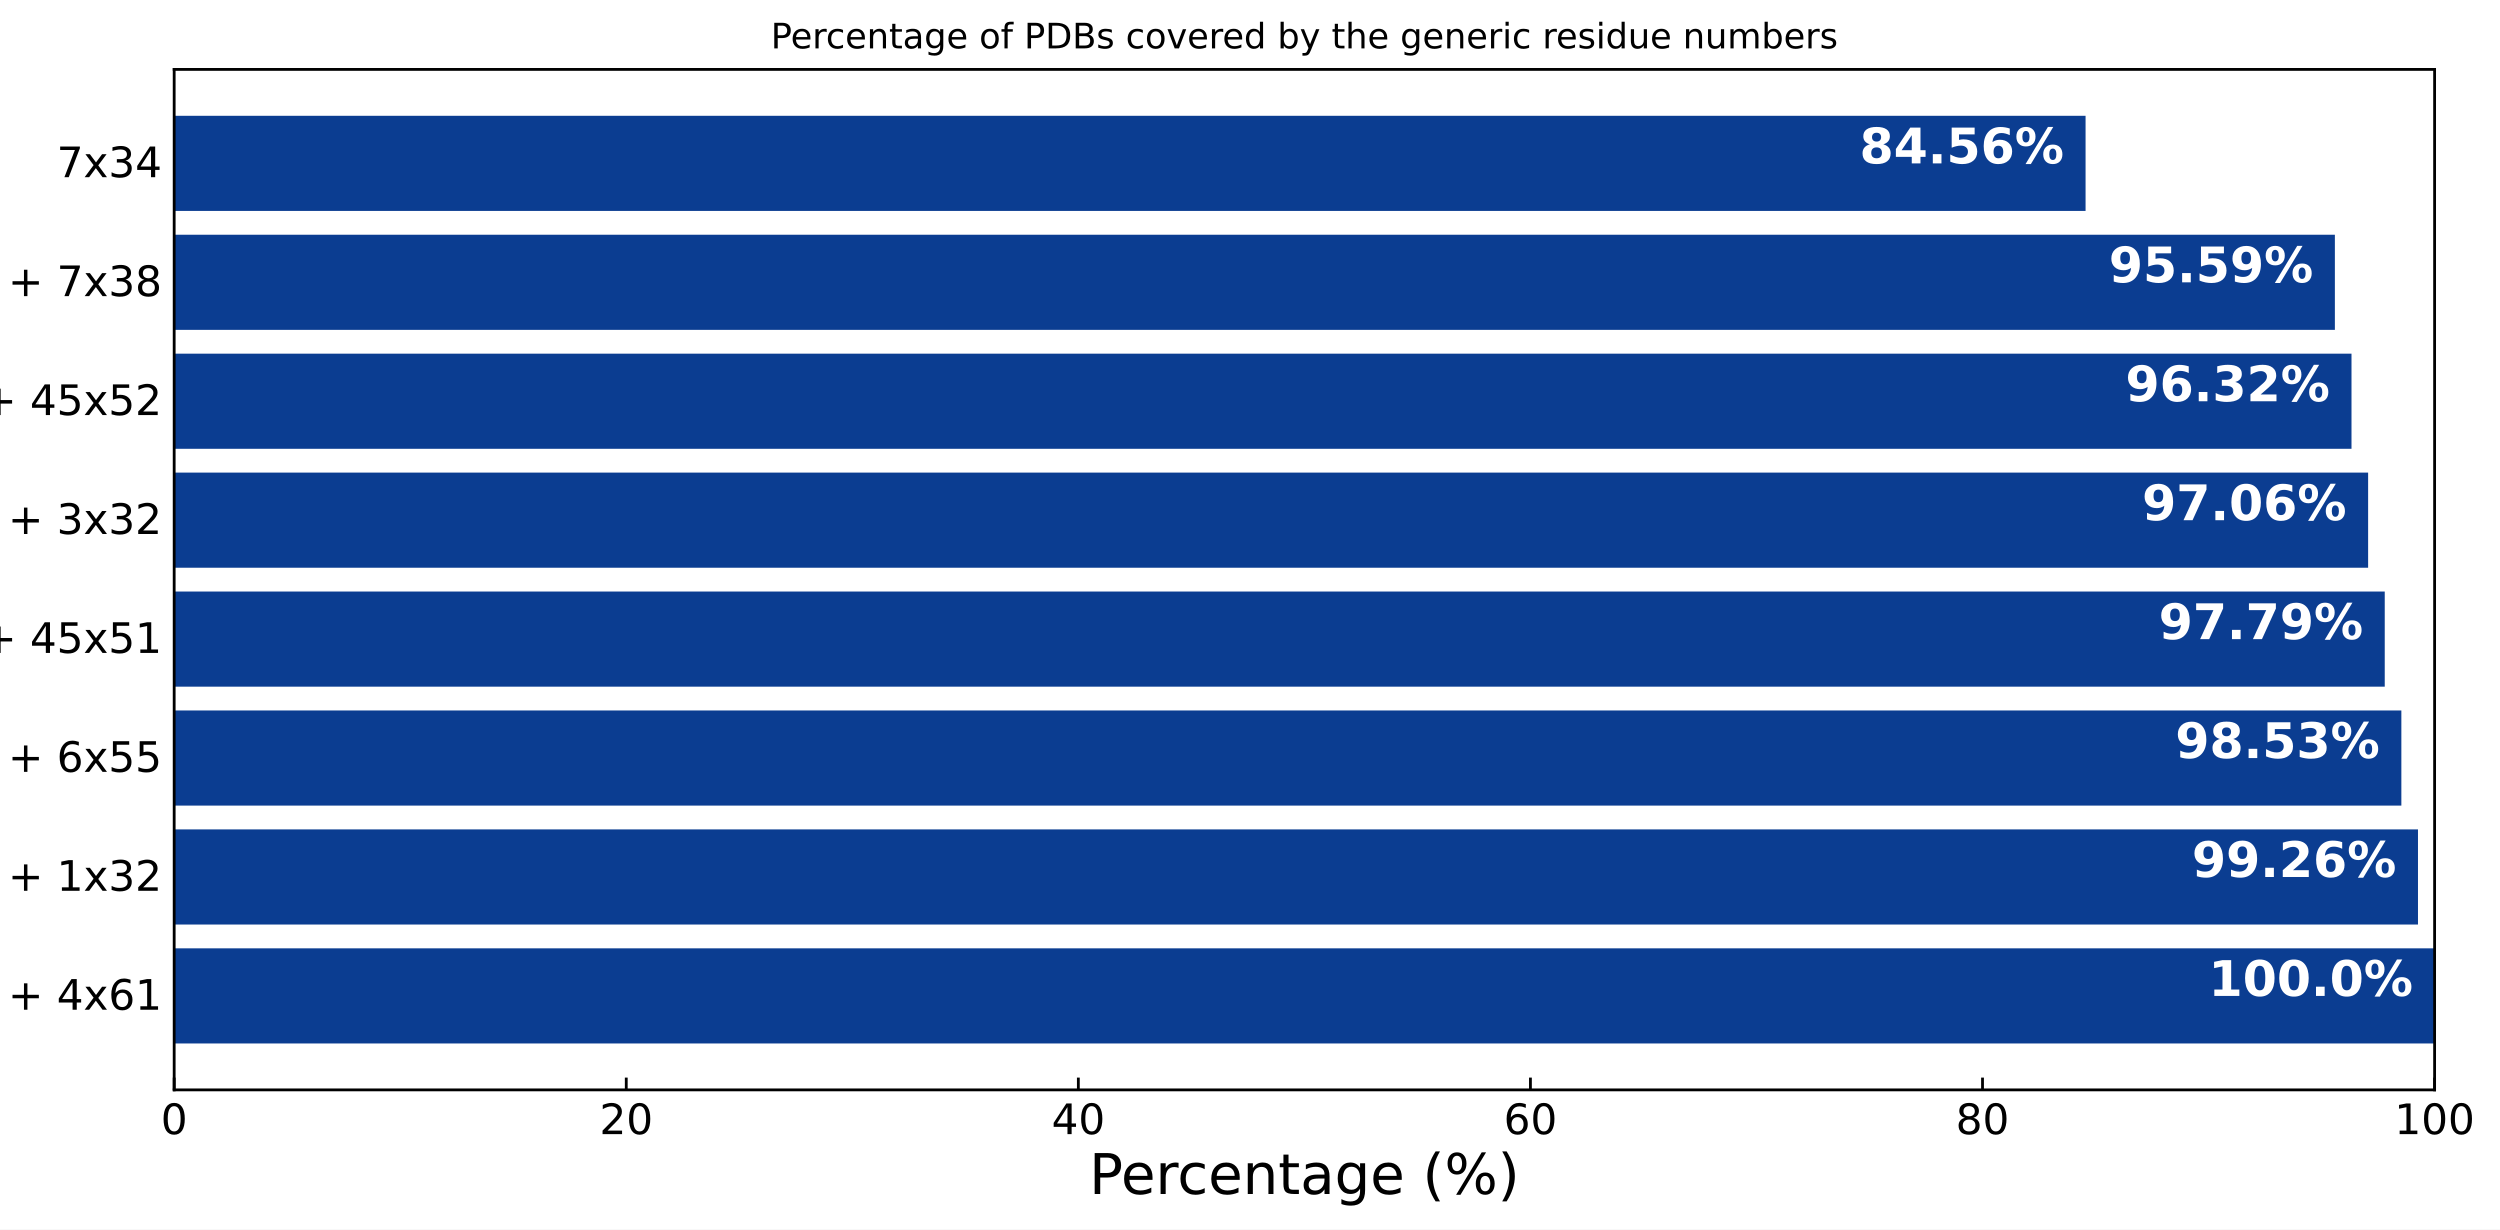
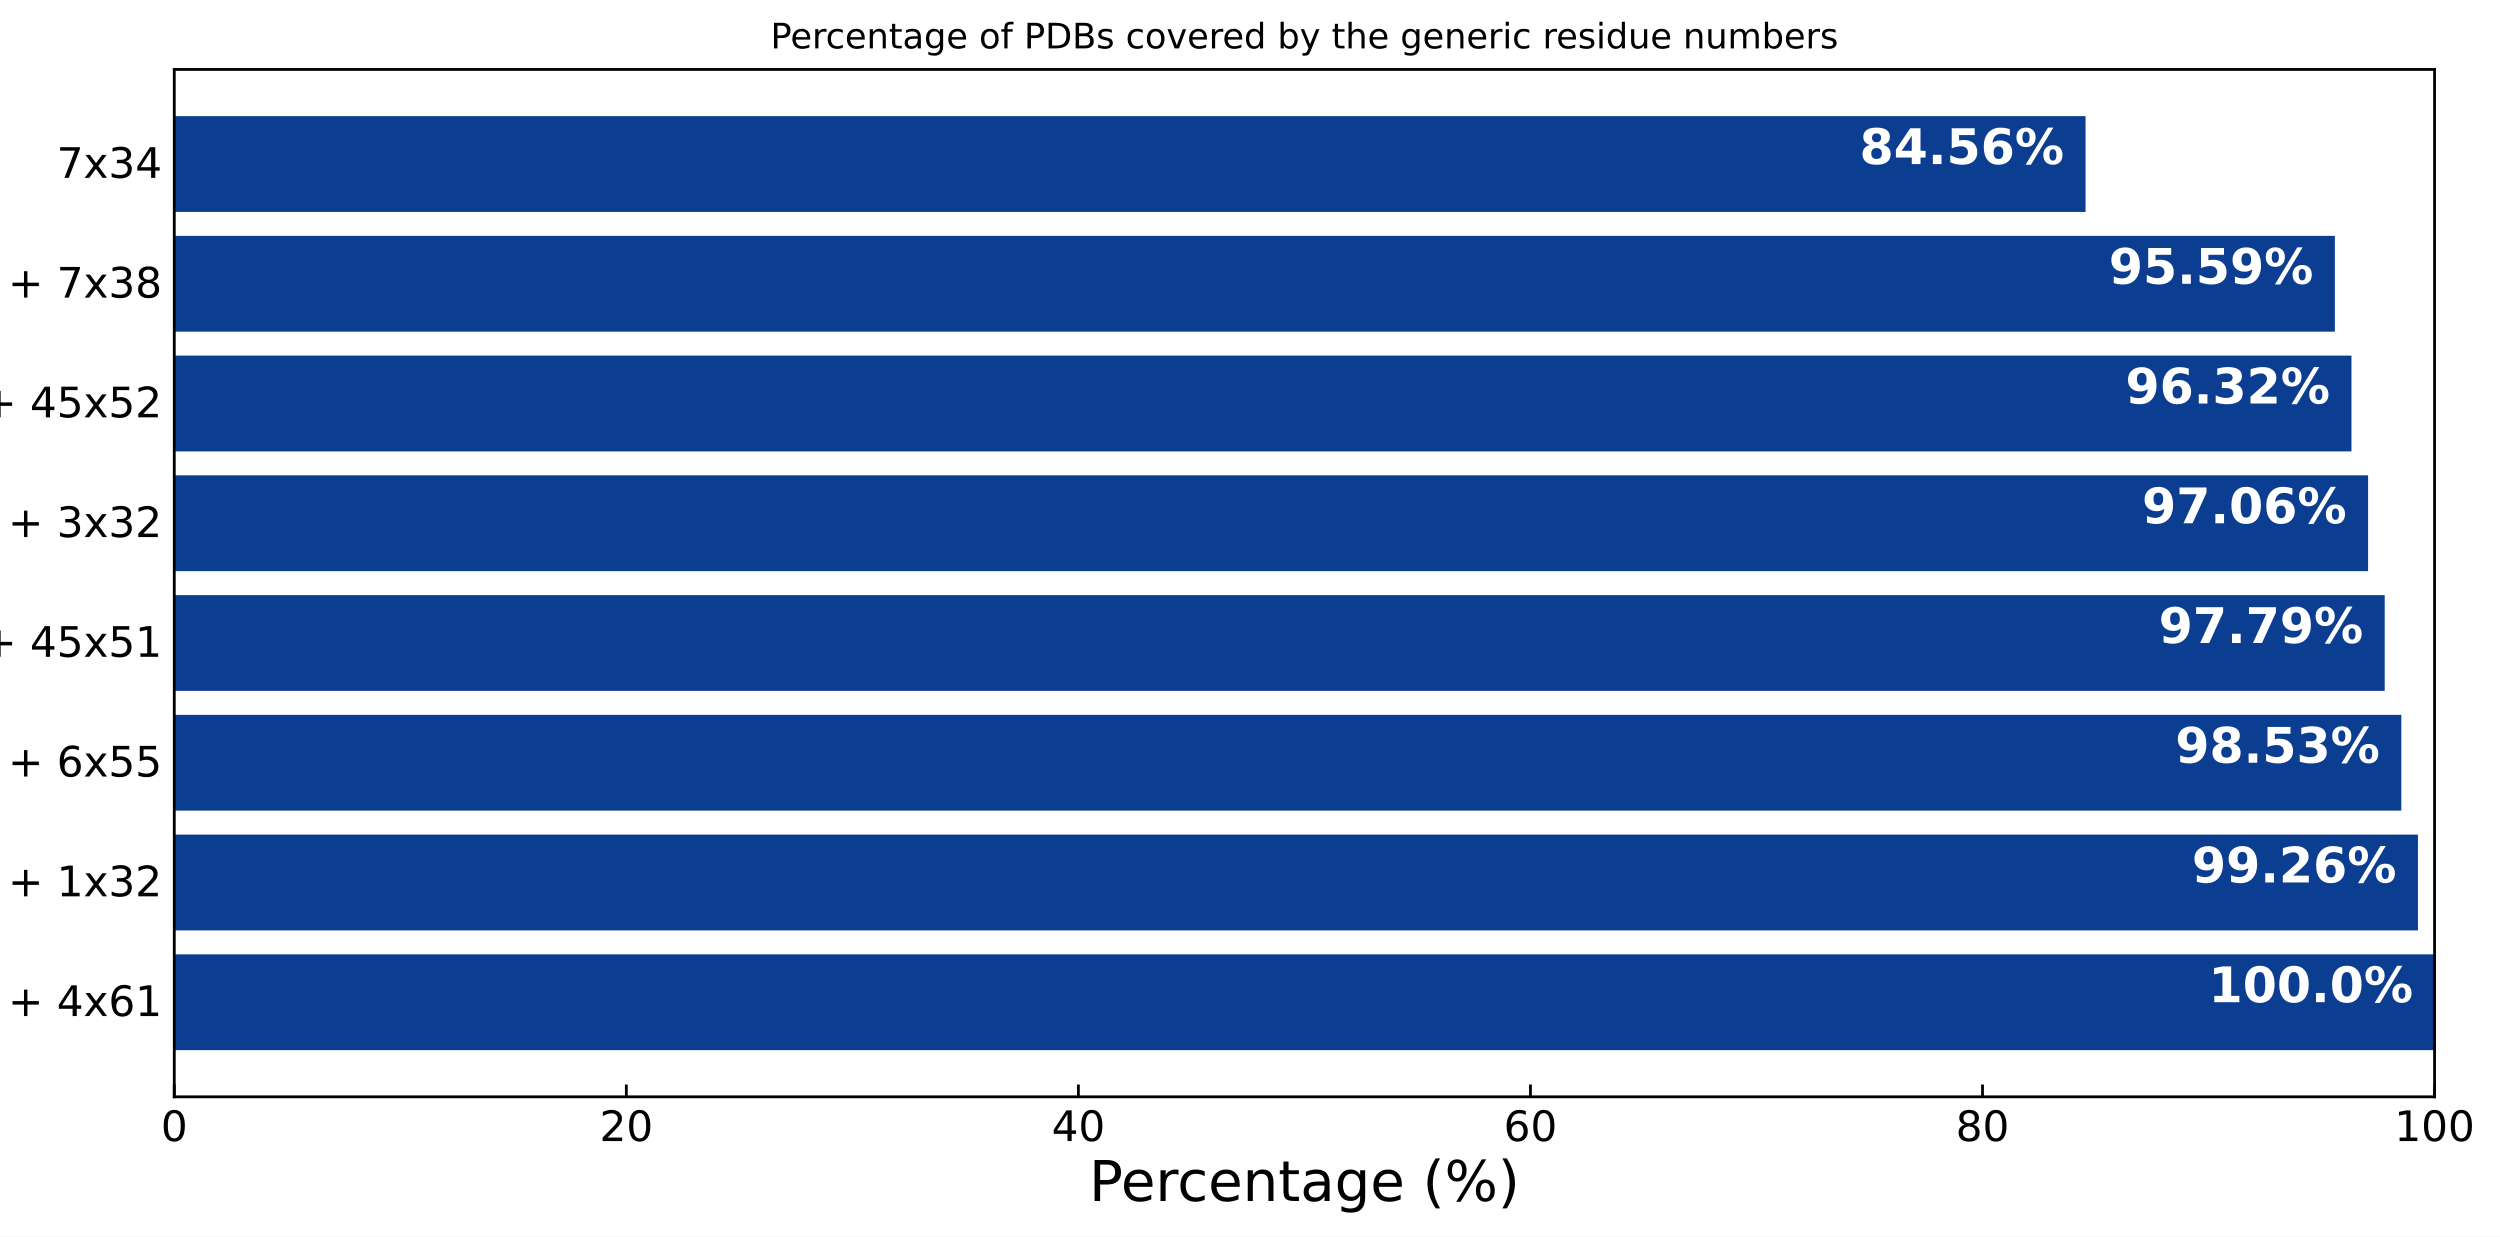
- <svg xmlns="http://www.w3.org/2000/svg" xmlns:xlink="http://www.w3.org/1999/xlink" width="713.055pt" height="350.693pt" viewBox="0 0 713.055 350.693" version="1.1">
+ <svg xmlns="http://www.w3.org/2000/svg" xmlns:xlink="http://www.w3.org/1999/xlink" width="712.65pt" height="352.493pt" viewBox="0 0 712.65 352.493" version="1.1">
  <defs>
    <style type="text/css">*{stroke-linejoin: round; stroke-linecap: butt}</style>
  </defs>
  <g id="figure_1">
    <g id="patch_1">
-       <path d="M 0 350.693  L 713.055 350.693  L 713.055 0  L 0 0  z " style="fill: #ffffff" />
+       <path d="M 0 352.493  L 712.65 352.493  L 712.65 0  L 0 0  z " style="fill: #ffffff" />
    </g>
    <g id="axes_1">
      <g id="patch_2">
-         <path d="M 49.678 310.857  L 694.403 310.857  L 694.403 19.797  L 49.678 19.797  z " style="fill: #ffffff" />
+         <path d="M 49.678 312.657  L 693.997 312.657  L 693.997 19.797  L 49.678 19.797  z " style="fill: #ffffff" />
      </g>
      <g id="patch_3">
-         <path d="M 49.678 33.027  L 594.849 33.027  L 594.849 60.165  L 49.678 60.165  z " clip-path="url(#p46d9d3fcce)" style="fill: #0b3d91" />
+         <path d="M 49.678 33.109  L 594.507 33.109  L 594.507 60.415  L 49.678 60.415  z " clip-path="url(#pdd3d7023d5)" style="fill: #0b3d91" />
      </g>
      <g id="patch_4">
-         <path d="M 49.678 66.95  L 665.959 66.95  L 665.959 94.088  L 49.678 94.088  z " clip-path="url(#p46d9d3fcce)" style="fill: #0b3d91" />
+         <path d="M 49.678 67.242  L 665.572 67.242  L 665.572 94.548  L 49.678 94.548  z " clip-path="url(#pdd3d7023d5)" style="fill: #0b3d91" />
      </g>
      <g id="patch_5">
-         <path d="M 49.678 100.873  L 670.699 100.873  L 670.699 128.011  L 49.678 128.011  z " clip-path="url(#p46d9d3fcce)" style="fill: #0b3d91" />
+         <path d="M 49.678 101.374  L 670.309 101.374  L 670.309 128.681  L 49.678 128.681  z " clip-path="url(#pdd3d7023d5)" style="fill: #0b3d91" />
      </g>
      <g id="patch_6">
-         <path d="M 49.678 134.796  L 675.44 134.796  L 675.44 161.935  L 49.678 161.935  z " clip-path="url(#p46d9d3fcce)" style="fill: #0b3d91" />
+         <path d="M 49.678 135.507  L 675.047 135.507  L 675.047 162.814  L 49.678 162.814  z " clip-path="url(#pdd3d7023d5)" style="fill: #0b3d91" />
      </g>
      <g id="patch_7">
-         <path d="M 49.678 168.719  L 680.181 168.719  L 680.181 195.858  L 49.678 195.858  z " clip-path="url(#p46d9d3fcce)" style="fill: #0b3d91" />
+         <path d="M 49.678 169.64  L 679.785 169.64  L 679.785 196.946  L 49.678 196.946  z " clip-path="url(#pdd3d7023d5)" style="fill: #0b3d91" />
      </g>
      <g id="patch_8">
-         <path d="M 49.678 202.642  L 684.921 202.642  L 684.921 229.781  L 49.678 229.781  z " clip-path="url(#p46d9d3fcce)" style="fill: #0b3d91" />
+         <path d="M 49.678 203.773  L 684.522 203.773  L 684.522 231.079  L 49.678 231.079  z " clip-path="url(#pdd3d7023d5)" style="fill: #0b3d91" />
      </g>
      <g id="patch_9">
-         <path d="M 49.678 236.565  L 689.662 236.565  L 689.662 263.704  L 49.678 263.704  z " clip-path="url(#p46d9d3fcce)" style="fill: #0b3d91" />
+         <path d="M 49.678 237.906  L 689.26 237.906  L 689.26 265.212  L 49.678 265.212  z " clip-path="url(#pdd3d7023d5)" style="fill: #0b3d91" />
      </g>
      <g id="patch_10">
-         <path d="M 49.678 270.488  L 694.403 270.488  L 694.403 297.627  L 49.678 297.627  z " clip-path="url(#p46d9d3fcce)" style="fill: #0b3d91" />
+         <path d="M 49.678 272.039  L 693.997 272.039  L 693.997 299.345  L 49.678 299.345  z " clip-path="url(#pdd3d7023d5)" style="fill: #0b3d91" />
      </g>
      <g id="matplotlib.axis_1">
        <g id="xtick_1">
          <g id="line2d_1">
            <defs>
-               <path id="mfaacd1d84e" d="M 0 0  L 0 -3.5  " style="stroke: #000000; stroke-width: 0.8" />
+               <path id="m50bcdcdec3" d="M 0 0  L 0 -3.5  " style="stroke: #000000; stroke-width: 0.8" />
            </defs>
            <g>
-               <use xlink:href="#mfaacd1d84e" x="49.678" y="310.857" style="stroke: #000000; stroke-width: 0.8" />
+               <use xlink:href="#m50bcdcdec3" x="49.678" y="312.657" style="stroke: #000000; stroke-width: 0.8" />
            </g>
          </g>
          <g id="text_1">
-             <text style="font: 12px 'DejaVu Sans', 'Bitstream Vera Sans', 'Computer Modern Sans Serif', 'Lucida Grande', 'Verdana', 'Geneva', 'Lucid', 'Arial', 'Helvetica', 'Avant Garde', sans-serif; text-anchor: middle" x="49.678" y="323.475" transform="rotate(-0 49.6775 323.475)">0</text>
+             <text style="font: 12px 'DejaVu Sans', 'Bitstream Vera Sans', 'Computer Modern Sans Serif', 'Lucida Grande', 'Verdana', 'Geneva', 'Lucid', 'Arial', 'Helvetica', 'Avant Garde', sans-serif; text-anchor: middle" x="49.678" y="325.275" transform="rotate(-0 49.6775 325.275)">0</text>
          </g>
        </g>
        <g id="xtick_2">
          <g id="line2d_2">
            <g>
-               <use xlink:href="#mfaacd1d84e" x="178.623" y="310.857" style="stroke: #000000; stroke-width: 0.8" />
+               <use xlink:href="#m50bcdcdec3" x="178.542" y="312.657" style="stroke: #000000; stroke-width: 0.8" />
            </g>
          </g>
          <g id="text_2">
-             <text style="font: 12px 'DejaVu Sans', 'Bitstream Vera Sans', 'Computer Modern Sans Serif', 'Lucida Grande', 'Verdana', 'Geneva', 'Lucid', 'Arial', 'Helvetica', 'Avant Garde', sans-serif; text-anchor: middle" x="178.623" y="323.475" transform="rotate(-0 178.6225 323.475)">20</text>
+             <text style="font: 12px 'DejaVu Sans', 'Bitstream Vera Sans', 'Computer Modern Sans Serif', 'Lucida Grande', 'Verdana', 'Geneva', 'Lucid', 'Arial', 'Helvetica', 'Avant Garde', sans-serif; text-anchor: middle" x="178.542" y="325.275" transform="rotate(-0 178.5415 325.275)">20</text>
          </g>
        </g>
        <g id="xtick_3">
          <g id="line2d_3">
            <g>
-               <use xlink:href="#mfaacd1d84e" x="307.567" y="310.857" style="stroke: #000000; stroke-width: 0.8" />
+               <use xlink:href="#m50bcdcdec3" x="307.406" y="312.657" style="stroke: #000000; stroke-width: 0.8" />
            </g>
          </g>
          <g id="text_3">
-             <text style="font: 12px 'DejaVu Sans', 'Bitstream Vera Sans', 'Computer Modern Sans Serif', 'Lucida Grande', 'Verdana', 'Geneva', 'Lucid', 'Arial', 'Helvetica', 'Avant Garde', sans-serif; text-anchor: middle" x="307.567" y="323.475" transform="rotate(-0 307.5675 323.475)">40</text>
+             <text style="font: 12px 'DejaVu Sans', 'Bitstream Vera Sans', 'Computer Modern Sans Serif', 'Lucida Grande', 'Verdana', 'Geneva', 'Lucid', 'Arial', 'Helvetica', 'Avant Garde', sans-serif; text-anchor: middle" x="307.406" y="325.275" transform="rotate(-0 307.4055 325.275)">40</text>
          </g>
        </g>
        <g id="xtick_4">
          <g id="line2d_4">
            <g>
-               <use xlink:href="#mfaacd1d84e" x="436.512" y="310.857" style="stroke: #000000; stroke-width: 0.8" />
+               <use xlink:href="#m50bcdcdec3" x="436.269" y="312.657" style="stroke: #000000; stroke-width: 0.8" />
            </g>
          </g>
          <g id="text_4">
-             <text style="font: 12px 'DejaVu Sans', 'Bitstream Vera Sans', 'Computer Modern Sans Serif', 'Lucida Grande', 'Verdana', 'Geneva', 'Lucid', 'Arial', 'Helvetica', 'Avant Garde', sans-serif; text-anchor: middle" x="436.512" y="323.475" transform="rotate(-0 436.5125 323.475)">60</text>
+             <text style="font: 12px 'DejaVu Sans', 'Bitstream Vera Sans', 'Computer Modern Sans Serif', 'Lucida Grande', 'Verdana', 'Geneva', 'Lucid', 'Arial', 'Helvetica', 'Avant Garde', sans-serif; text-anchor: middle" x="436.269" y="325.275" transform="rotate(-0 436.2695 325.275)">60</text>
          </g>
        </g>
        <g id="xtick_5">
          <g id="line2d_5">
            <g>
-               <use xlink:href="#mfaacd1d84e" x="565.457" y="310.857" style="stroke: #000000; stroke-width: 0.8" />
+               <use xlink:href="#m50bcdcdec3" x="565.134" y="312.657" style="stroke: #000000; stroke-width: 0.8" />
            </g>
          </g>
          <g id="text_5">
-             <text style="font: 12px 'DejaVu Sans', 'Bitstream Vera Sans', 'Computer Modern Sans Serif', 'Lucida Grande', 'Verdana', 'Geneva', 'Lucid', 'Arial', 'Helvetica', 'Avant Garde', sans-serif; text-anchor: middle" x="565.457" y="323.475" transform="rotate(-0 565.4575 323.475)">80</text>
+             <text style="font: 12px 'DejaVu Sans', 'Bitstream Vera Sans', 'Computer Modern Sans Serif', 'Lucida Grande', 'Verdana', 'Geneva', 'Lucid', 'Arial', 'Helvetica', 'Avant Garde', sans-serif; text-anchor: middle" x="565.134" y="325.275" transform="rotate(-0 565.1335 325.275)">80</text>
          </g>
        </g>
        <g id="xtick_6">
          <g id="line2d_6">
            <g>
-               <use xlink:href="#mfaacd1d84e" x="694.403" y="310.857" style="stroke: #000000; stroke-width: 0.8" />
+               <use xlink:href="#m50bcdcdec3" x="693.997" y="312.657" style="stroke: #000000; stroke-width: 0.8" />
            </g>
          </g>
          <g id="text_6">
-             <text style="font: 12px 'DejaVu Sans', 'Bitstream Vera Sans', 'Computer Modern Sans Serif', 'Lucida Grande', 'Verdana', 'Geneva', 'Lucid', 'Arial', 'Helvetica', 'Avant Garde', sans-serif; text-anchor: middle" x="694.403" y="323.475" transform="rotate(-0 694.4025 323.475)">100</text>
+             <text style="font: 12px 'DejaVu Sans', 'Bitstream Vera Sans', 'Computer Modern Sans Serif', 'Lucida Grande', 'Verdana', 'Geneva', 'Lucid', 'Arial', 'Helvetica', 'Avant Garde', sans-serif; text-anchor: middle" x="693.997" y="325.275" transform="rotate(-0 693.9975 325.275)">100</text>
          </g>
        </g>
        <g id="text_7">
-           <text style="font: 16px 'DejaVu Sans', 'Bitstream Vera Sans', 'Computer Modern Sans Serif', 'Lucida Grande', 'Verdana', 'Geneva', 'Lucid', 'Arial', 'Helvetica', 'Avant Garde', sans-serif; text-anchor: middle" x="372.04" y="340.548" transform="rotate(-0 372.04 340.5481)">Percentage (%)</text>
+           <text style="font: 16px 'DejaVu Sans', 'Bitstream Vera Sans', 'Computer Modern Sans Serif', 'Lucida Grande', 'Verdana', 'Geneva', 'Lucid', 'Arial', 'Helvetica', 'Avant Garde', sans-serif; text-anchor: middle" x="371.837" y="342.348" transform="rotate(-0 371.8375 342.3481)">Percentage (%)</text>
        </g>
      </g>
      <g id="matplotlib.axis_2">
        <g id="ytick_1">
          <g id="line2d_7" />
          <g id="text_8">
-             <text style="font: 12px 'DejaVu Sans', 'Bitstream Vera Sans', 'Computer Modern Sans Serif', 'Lucida Grande', 'Verdana', 'Geneva', 'Lucid', 'Arial', 'Helvetica', 'Avant Garde', sans-serif; text-anchor: end" x="46.178" y="50.539" transform="rotate(-0 46.1775 50.53923)"> 7x34</text>
+             <text style="font: 12px 'DejaVu Sans', 'Bitstream Vera Sans', 'Computer Modern Sans Serif', 'Lucida Grande', 'Verdana', 'Geneva', 'Lucid', 'Arial', 'Helvetica', 'Avant Garde', sans-serif; text-anchor: end" x="46.178" y="50.705" transform="rotate(-0 46.1775 50.70497)"> 7x34</text>
          </g>
        </g>
        <g id="ytick_2">
          <g id="line2d_8" />
          <g id="text_9">
-             <text style="font: 12px 'DejaVu Sans', 'Bitstream Vera Sans', 'Computer Modern Sans Serif', 'Lucida Grande', 'Verdana', 'Geneva', 'Lucid', 'Arial', 'Helvetica', 'Avant Garde', sans-serif; text-anchor: end" x="46.178" y="84.462" transform="rotate(-0 46.1775 84.46231)">+ 7x38</text>
+             <text style="font: 12px 'DejaVu Sans', 'Bitstream Vera Sans', 'Computer Modern Sans Serif', 'Lucida Grande', 'Verdana', 'Geneva', 'Lucid', 'Arial', 'Helvetica', 'Avant Garde', sans-serif; text-anchor: end" x="46.178" y="84.838" transform="rotate(-0 46.1775 84.83783)">+ 7x38</text>
          </g>
        </g>
        <g id="ytick_3">
          <g id="line2d_9" />
          <g id="text_10">
-             <text style="font: 12px 'DejaVu Sans', 'Bitstream Vera Sans', 'Computer Modern Sans Serif', 'Lucida Grande', 'Verdana', 'Geneva', 'Lucid', 'Arial', 'Helvetica', 'Avant Garde', sans-serif; text-anchor: end" x="46.178" y="118.385" transform="rotate(-0 46.1775 118.3854)">+ 45x52</text>
+             <text style="font: 12px 'DejaVu Sans', 'Bitstream Vera Sans', 'Computer Modern Sans Serif', 'Lucida Grande', 'Verdana', 'Geneva', 'Lucid', 'Arial', 'Helvetica', 'Avant Garde', sans-serif; text-anchor: end" x="46.178" y="118.971" transform="rotate(-0 46.1775 118.9707)">+ 45x52</text>
          </g>
        </g>
        <g id="ytick_4">
          <g id="line2d_10" />
          <g id="text_11">
-             <text style="font: 12px 'DejaVu Sans', 'Bitstream Vera Sans', 'Computer Modern Sans Serif', 'Lucida Grande', 'Verdana', 'Geneva', 'Lucid', 'Arial', 'Helvetica', 'Avant Garde', sans-serif; text-anchor: end" x="46.178" y="152.308" transform="rotate(-0 46.1775 152.3085)">+ 3x32</text>
+             <text style="font: 12px 'DejaVu Sans', 'Bitstream Vera Sans', 'Computer Modern Sans Serif', 'Lucida Grande', 'Verdana', 'Geneva', 'Lucid', 'Arial', 'Helvetica', 'Avant Garde', sans-serif; text-anchor: end" x="46.178" y="153.104" transform="rotate(-0 46.1775 153.1036)">+ 3x32</text>
          </g>
        </g>
        <g id="ytick_5">
          <g id="line2d_11" />
          <g id="text_12">
-             <text style="font: 12px 'DejaVu Sans', 'Bitstream Vera Sans', 'Computer Modern Sans Serif', 'Lucida Grande', 'Verdana', 'Geneva', 'Lucid', 'Arial', 'Helvetica', 'Avant Garde', sans-serif; text-anchor: end" x="46.178" y="186.232" transform="rotate(-0 46.1775 186.2315)">+ 45x51</text>
+             <text style="font: 12px 'DejaVu Sans', 'Bitstream Vera Sans', 'Computer Modern Sans Serif', 'Lucida Grande', 'Verdana', 'Geneva', 'Lucid', 'Arial', 'Helvetica', 'Avant Garde', sans-serif; text-anchor: end" x="46.178" y="187.236" transform="rotate(-0 46.1775 187.2364)">+ 45x51</text>
          </g>
        </g>
        <g id="ytick_6">
          <g id="line2d_12" />
          <g id="text_13">
-             <text style="font: 12px 'DejaVu Sans', 'Bitstream Vera Sans', 'Computer Modern Sans Serif', 'Lucida Grande', 'Verdana', 'Geneva', 'Lucid', 'Arial', 'Helvetica', 'Avant Garde', sans-serif; text-anchor: end" x="46.178" y="220.155" transform="rotate(-0 46.1775 220.1546)">+ 6x55</text>
+             <text style="font: 12px 'DejaVu Sans', 'Bitstream Vera Sans', 'Computer Modern Sans Serif', 'Lucida Grande', 'Verdana', 'Geneva', 'Lucid', 'Arial', 'Helvetica', 'Avant Garde', sans-serif; text-anchor: end" x="46.178" y="221.369" transform="rotate(-0 46.1775 221.3693)">+ 6x55</text>
          </g>
        </g>
        <g id="ytick_7">
          <g id="line2d_13" />
          <g id="text_14">
-             <text style="font: 12px 'DejaVu Sans', 'Bitstream Vera Sans', 'Computer Modern Sans Serif', 'Lucida Grande', 'Verdana', 'Geneva', 'Lucid', 'Arial', 'Helvetica', 'Avant Garde', sans-serif; text-anchor: end" x="46.178" y="254.078" transform="rotate(-0 46.1775 254.0777)">+ 1x32</text>
+             <text style="font: 12px 'DejaVu Sans', 'Bitstream Vera Sans', 'Computer Modern Sans Serif', 'Lucida Grande', 'Verdana', 'Geneva', 'Lucid', 'Arial', 'Helvetica', 'Avant Garde', sans-serif; text-anchor: end" x="46.178" y="255.502" transform="rotate(-0 46.1775 255.5022)">+ 1x32</text>
          </g>
        </g>
        <g id="ytick_8">
          <g id="line2d_14" />
          <g id="text_15">
-             <text style="font: 12px 'DejaVu Sans', 'Bitstream Vera Sans', 'Computer Modern Sans Serif', 'Lucida Grande', 'Verdana', 'Geneva', 'Lucid', 'Arial', 'Helvetica', 'Avant Garde', sans-serif; text-anchor: end" x="46.178" y="288.001" transform="rotate(-0 46.1775 288.0008)">+ 4x61</text>
+             <text style="font: 12px 'DejaVu Sans', 'Bitstream Vera Sans', 'Computer Modern Sans Serif', 'Lucida Grande', 'Verdana', 'Geneva', 'Lucid', 'Arial', 'Helvetica', 'Avant Garde', sans-serif; text-anchor: end" x="46.178" y="289.635" transform="rotate(-0 46.1775 289.635)">+ 4x61</text>
          </g>
        </g>
      </g>
      <g id="patch_11">
-         <path d="M 49.678 310.857  L 49.678 19.797  " style="fill: none; stroke: #000000; stroke-width: 0.8; stroke-linejoin: miter; stroke-linecap: square" />
+         <path d="M 49.678 312.657  L 49.678 19.797  " style="fill: none; stroke: #000000; stroke-width: 0.8; stroke-linejoin: miter; stroke-linecap: square" />
      </g>
      <g id="patch_12">
-         <path d="M 694.403 310.857  L 694.403 19.797  " style="fill: none; stroke: #000000; stroke-width: 0.8; stroke-linejoin: miter; stroke-linecap: square" />
+         <path d="M 693.997 312.657  L 693.997 19.797  " style="fill: none; stroke: #000000; stroke-width: 0.8; stroke-linejoin: miter; stroke-linecap: square" />
      </g>
      <g id="patch_13">
-         <path d="M 49.678 310.857  L 694.403 310.857  " style="fill: none; stroke: #000000; stroke-width: 0.8; stroke-linejoin: miter; stroke-linecap: square" />
+         <path d="M 49.678 312.657  L 693.997 312.657  " style="fill: none; stroke: #000000; stroke-width: 0.8; stroke-linejoin: miter; stroke-linecap: square" />
      </g>
      <g id="patch_14">
-         <path d="M 49.678 19.797  L 694.403 19.797  " style="fill: none; stroke: #000000; stroke-width: 0.8; stroke-linejoin: miter; stroke-linecap: square" />
+         <path d="M 49.678 19.797  L 693.997 19.797  " style="fill: none; stroke: #000000; stroke-width: 0.8; stroke-linejoin: miter; stroke-linecap: square" />
      </g>
      <g id="text_16">
-         <text style="fill: #ffffff; font: 700 14px 'DejaVu Sans', 'Bitstream Vera Sans', 'Computer Modern Sans Serif', 'Lucida Grande', 'Verdana', 'Geneva', 'Lucid', 'Arial', 'Helvetica', 'Avant Garde', sans-serif; text-anchor: start" x="530.377" y="46.596" transform="rotate(-0 530.3769 46.59611)">84.56%</text>
+         <text style="fill: #ffffff; font: 700 14px 'DejaVu Sans', 'Bitstream Vera Sans', 'Computer Modern Sans Serif', 'Lucida Grande', 'Verdana', 'Geneva', 'Lucid', 'Arial', 'Helvetica', 'Avant Garde', sans-serif; text-anchor: start" x="530.075" y="46.762" transform="rotate(-0 530.0749 46.76184)">84.56%</text>
      </g>
      <g id="text_17">
-         <text style="fill: #ffffff; font: 700 14px 'DejaVu Sans', 'Bitstream Vera Sans', 'Computer Modern Sans Serif', 'Lucida Grande', 'Verdana', 'Geneva', 'Lucid', 'Arial', 'Helvetica', 'Avant Garde', sans-serif; text-anchor: start" x="601.486" y="80.519" transform="rotate(-0 601.4863 80.51918)">95.59%</text>
+         <text style="fill: #ffffff; font: 700 14px 'DejaVu Sans', 'Bitstream Vera Sans', 'Computer Modern Sans Serif', 'Lucida Grande', 'Verdana', 'Geneva', 'Lucid', 'Arial', 'Helvetica', 'Avant Garde', sans-serif; text-anchor: start" x="601.14" y="80.895" transform="rotate(-0 601.1396 80.89471)">95.59%</text>
      </g>
      <g id="text_18">
-         <text style="fill: #ffffff; font: 700 14px 'DejaVu Sans', 'Bitstream Vera Sans', 'Computer Modern Sans Serif', 'Lucida Grande', 'Verdana', 'Geneva', 'Lucid', 'Arial', 'Helvetica', 'Avant Garde', sans-serif; text-anchor: start" x="606.227" y="114.442" transform="rotate(-0 606.2269 114.4423)">96.32%</text>
+         <text style="fill: #ffffff; font: 700 14px 'DejaVu Sans', 'Bitstream Vera Sans', 'Computer Modern Sans Serif', 'Lucida Grande', 'Verdana', 'Geneva', 'Lucid', 'Arial', 'Helvetica', 'Avant Garde', sans-serif; text-anchor: start" x="605.877" y="115.028" transform="rotate(-0 605.8773 115.0276)">96.32%</text>
      </g>
      <g id="text_19">
-         <text style="fill: #ffffff; font: 700 14px 'DejaVu Sans', 'Bitstream Vera Sans', 'Computer Modern Sans Serif', 'Lucida Grande', 'Verdana', 'Geneva', 'Lucid', 'Arial', 'Helvetica', 'Avant Garde', sans-serif; text-anchor: start" x="610.967" y="148.365" transform="rotate(-0 610.9675 148.3653)">97.06%</text>
+         <text style="fill: #ffffff; font: 700 14px 'DejaVu Sans', 'Bitstream Vera Sans', 'Computer Modern Sans Serif', 'Lucida Grande', 'Verdana', 'Geneva', 'Lucid', 'Arial', 'Helvetica', 'Avant Garde', sans-serif; text-anchor: start" x="610.615" y="149.16" transform="rotate(-0 610.6149 149.1604)">97.06%</text>
      </g>
      <g id="text_20">
-         <text style="fill: #ffffff; font: 700 14px 'DejaVu Sans', 'Bitstream Vera Sans', 'Computer Modern Sans Serif', 'Lucida Grande', 'Verdana', 'Geneva', 'Lucid', 'Arial', 'Helvetica', 'Avant Garde', sans-serif; text-anchor: start" x="615.708" y="182.288" transform="rotate(-0 615.7081 182.2884)">97.79%</text>
+         <text style="fill: #ffffff; font: 700 14px 'DejaVu Sans', 'Bitstream Vera Sans', 'Computer Modern Sans Serif', 'Lucida Grande', 'Verdana', 'Geneva', 'Lucid', 'Arial', 'Helvetica', 'Avant Garde', sans-serif; text-anchor: start" x="615.353" y="183.293" transform="rotate(-0 615.3526 183.2933)">97.79%</text>
      </g>
      <g id="text_21">
-         <text style="fill: #ffffff; font: 700 14px 'DejaVu Sans', 'Bitstream Vera Sans', 'Computer Modern Sans Serif', 'Lucida Grande', 'Verdana', 'Geneva', 'Lucid', 'Arial', 'Helvetica', 'Avant Garde', sans-serif; text-anchor: start" x="620.449" y="216.211" transform="rotate(-0 620.4488 216.2115)">98.53%</text>
+         <text style="fill: #ffffff; font: 700 14px 'DejaVu Sans', 'Bitstream Vera Sans', 'Computer Modern Sans Serif', 'Lucida Grande', 'Verdana', 'Geneva', 'Lucid', 'Arial', 'Helvetica', 'Avant Garde', sans-serif; text-anchor: start" x="620.09" y="217.426" transform="rotate(-0 620.0902 217.4262)">98.53%</text>
      </g>
      <g id="text_22">
-         <text style="fill: #ffffff; font: 700 14px 'DejaVu Sans', 'Bitstream Vera Sans', 'Computer Modern Sans Serif', 'Lucida Grande', 'Verdana', 'Geneva', 'Lucid', 'Arial', 'Helvetica', 'Avant Garde', sans-serif; text-anchor: start" x="625.189" y="250.135" transform="rotate(-0 625.1894 250.1346)">99.26%</text>
+         <text style="fill: #ffffff; font: 700 14px 'DejaVu Sans', 'Bitstream Vera Sans', 'Computer Modern Sans Serif', 'Lucida Grande', 'Verdana', 'Geneva', 'Lucid', 'Arial', 'Helvetica', 'Avant Garde', sans-serif; text-anchor: start" x="624.828" y="251.559" transform="rotate(-0 624.8279 251.559)">99.26%</text>
      </g>
      <g id="text_23">
-         <text style="fill: #ffffff; font: 700 14px 'DejaVu Sans', 'Bitstream Vera Sans', 'Computer Modern Sans Serif', 'Lucida Grande', 'Verdana', 'Geneva', 'Lucid', 'Arial', 'Helvetica', 'Avant Garde', sans-serif; text-anchor: start" x="629.93" y="284.058" transform="rotate(-0 629.93 284.0576)">100.0%</text>
+         <text style="fill: #ffffff; font: 700 14px 'DejaVu Sans', 'Bitstream Vera Sans', 'Computer Modern Sans Serif', 'Lucida Grande', 'Verdana', 'Geneva', 'Lucid', 'Arial', 'Helvetica', 'Avant Garde', sans-serif; text-anchor: start" x="629.566" y="285.692" transform="rotate(-0 629.5655 285.6919)">100.0%</text>
      </g>
      <g id="text_24">
-         <text style="font: 10px 'DejaVu Sans', 'Bitstream Vera Sans', 'Computer Modern Sans Serif', 'Lucida Grande', 'Verdana', 'Geneva', 'Lucid', 'Arial', 'Helvetica', 'Avant Garde', sans-serif; text-anchor: middle" x="372.04" y="13.797" transform="rotate(-0 372.04 13.79688)">Percentage of PDBs covered by the generic residue numbers</text>
+         <text style="font: 10px 'DejaVu Sans', 'Bitstream Vera Sans', 'Computer Modern Sans Serif', 'Lucida Grande', 'Verdana', 'Geneva', 'Lucid', 'Arial', 'Helvetica', 'Avant Garde', sans-serif; text-anchor: middle" x="371.837" y="13.797" transform="rotate(-0 371.8375 13.79688)">Percentage of PDBs covered by the generic residue numbers</text>
      </g>
    </g>
  </g>
  <defs>
-     <clipPath id="p46d9d3fcce">
-       <rect x="49.678" y="19.797" width="644.725" height="291.06" />
+     <clipPath id="pdd3d7023d5">
+       <rect x="49.678" y="19.797" width="644.32" height="292.86" />
    </clipPath>
  </defs>
</svg>
